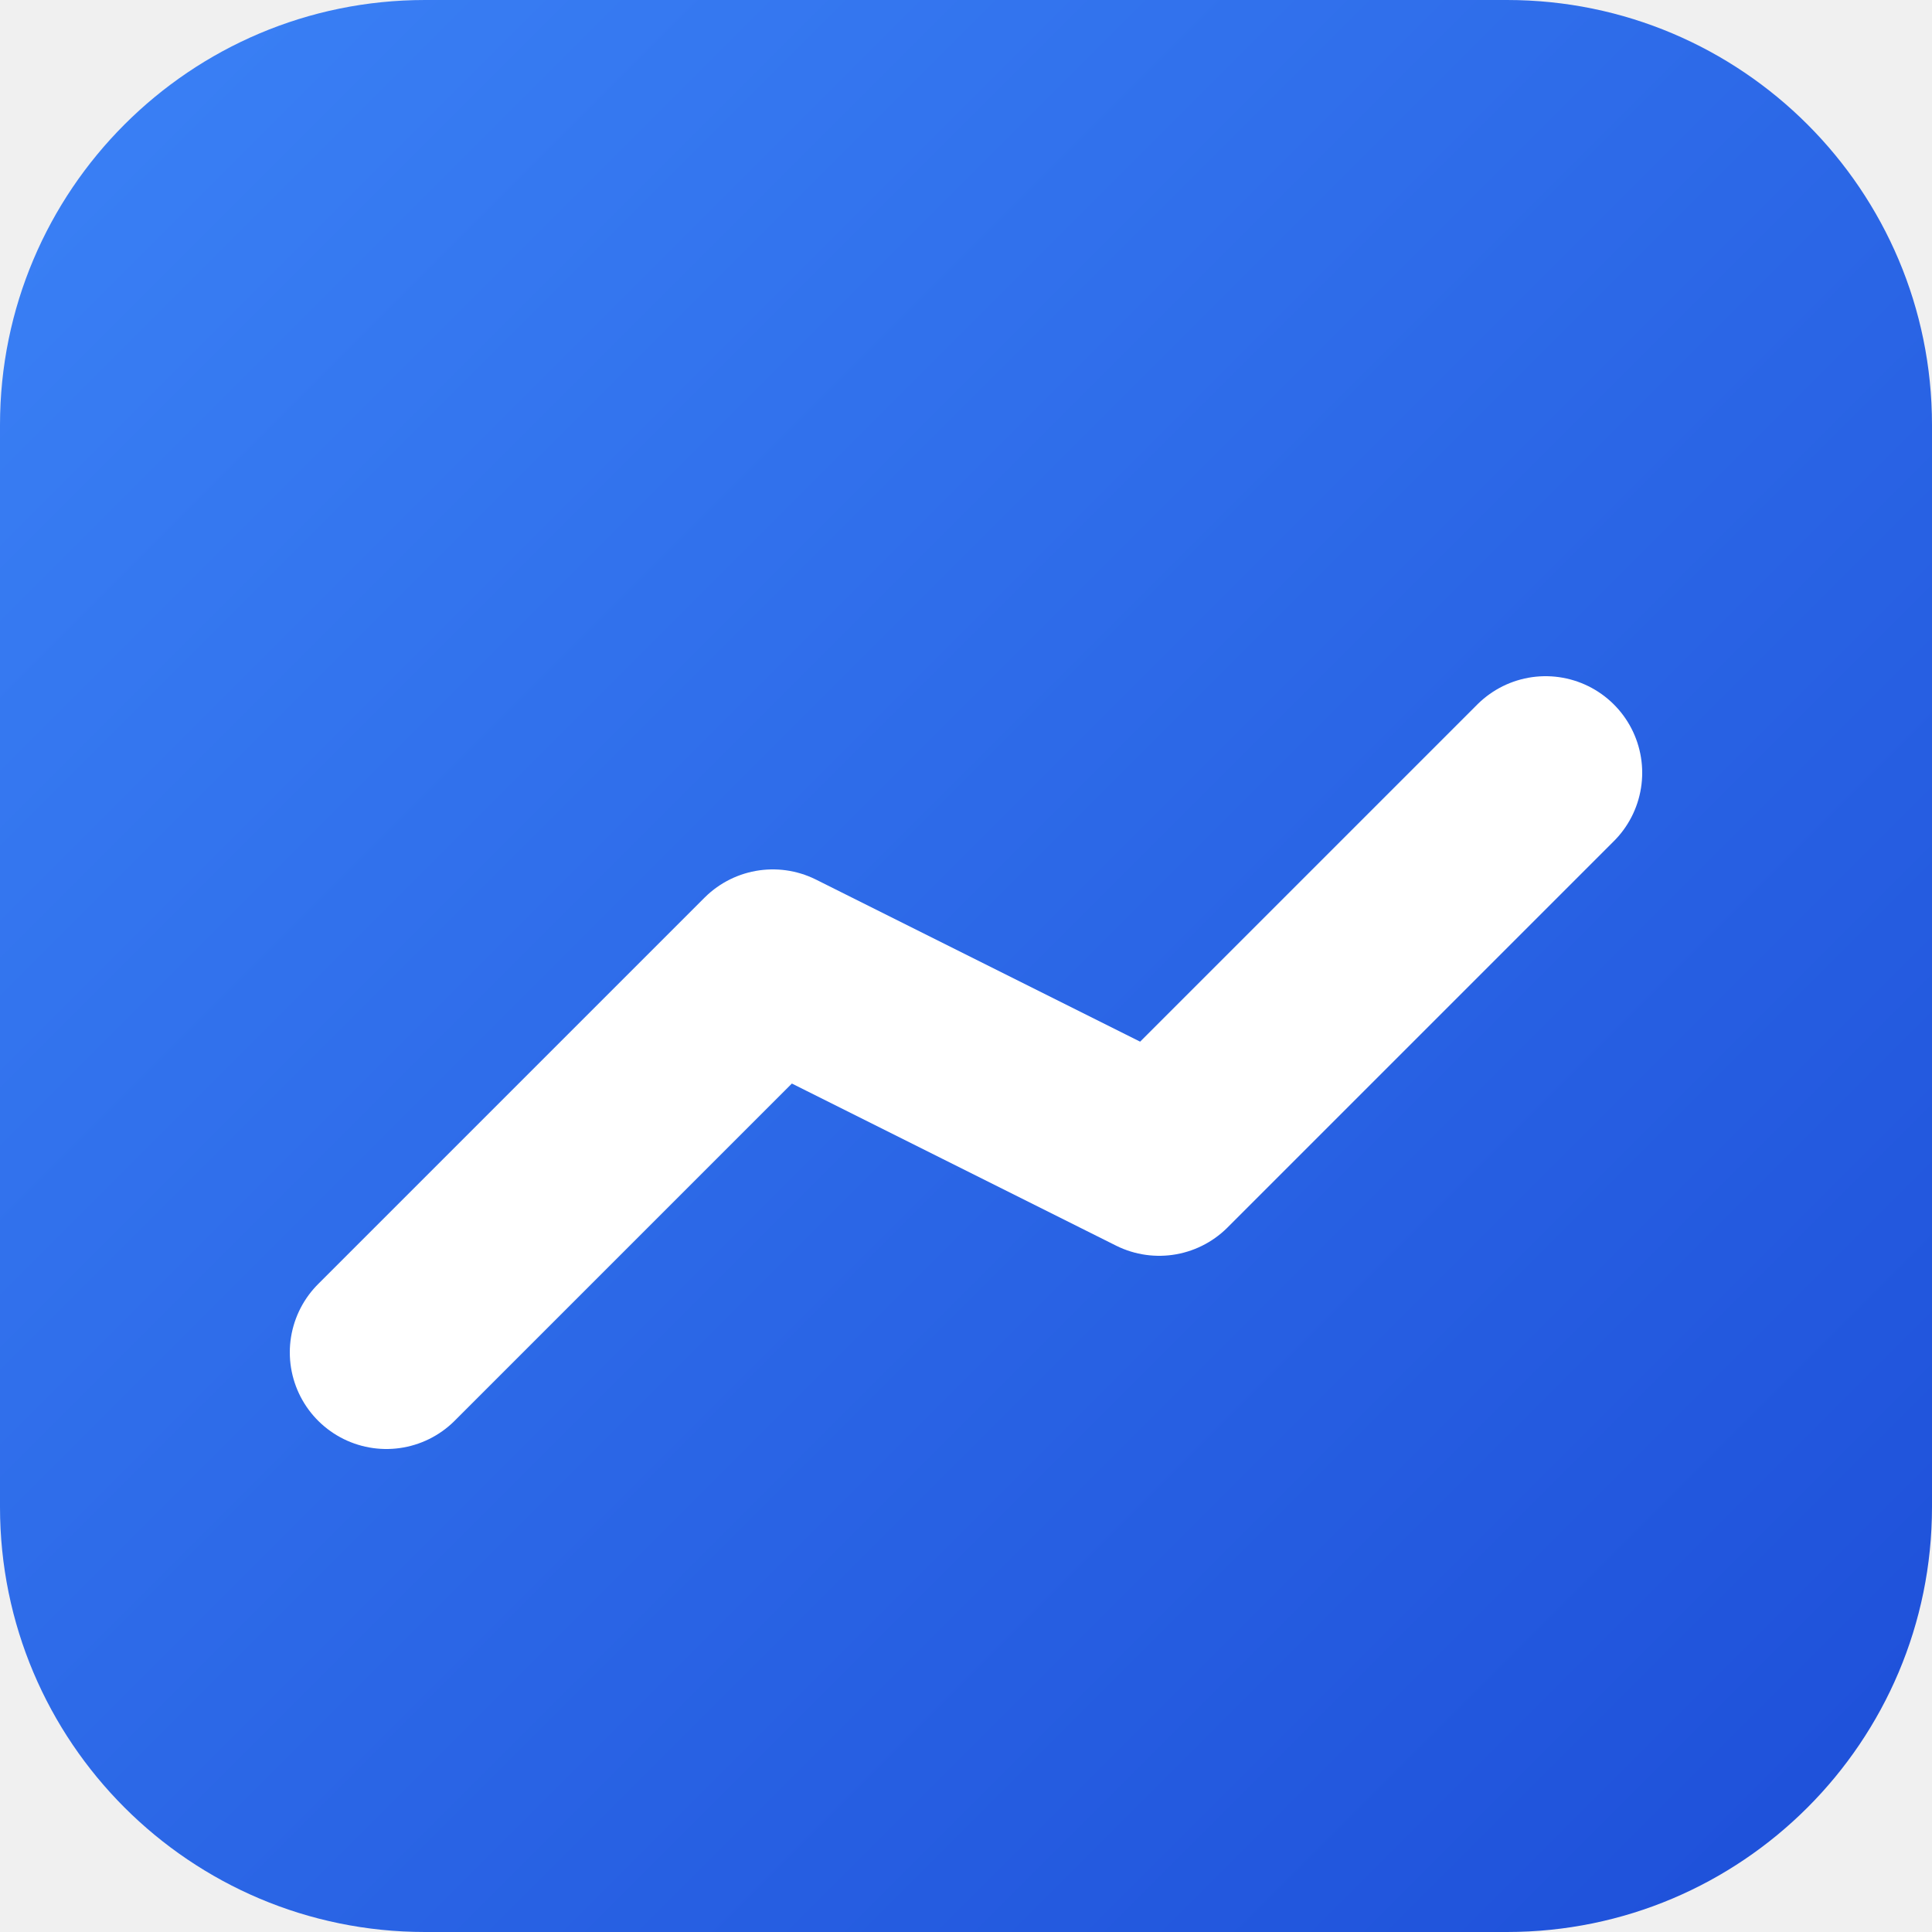
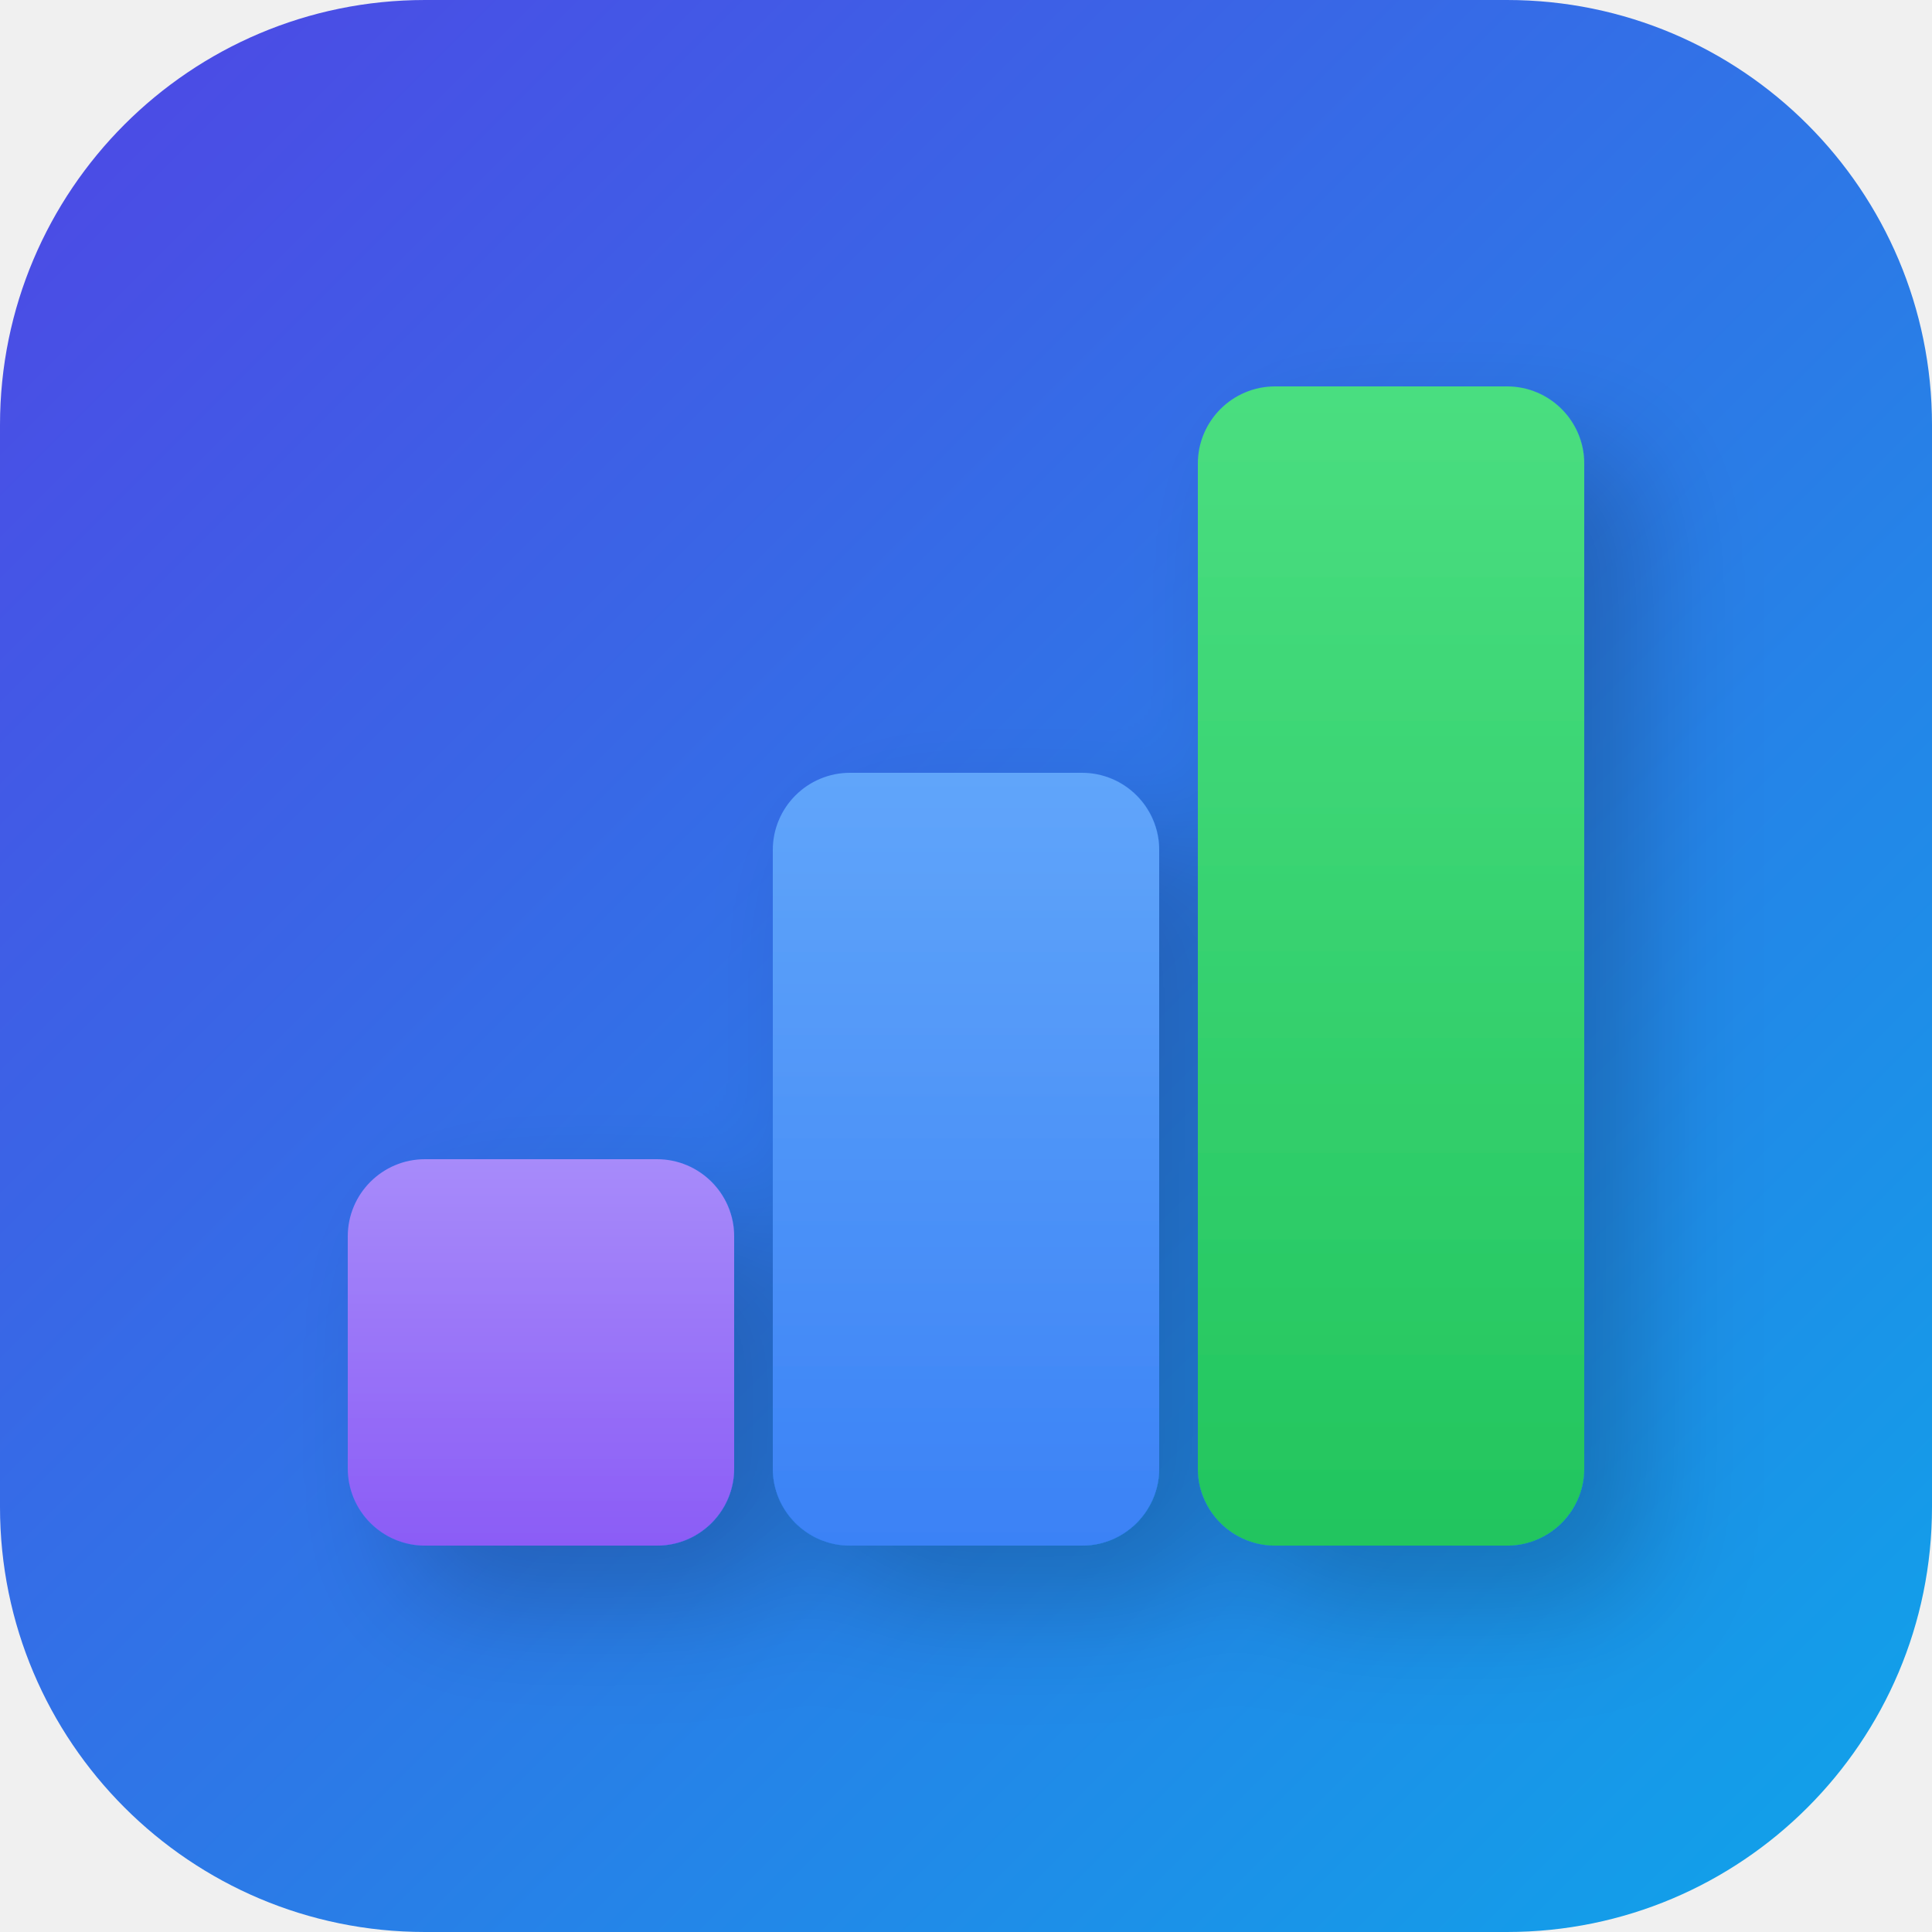
- <svg xmlns="http://www.w3.org/2000/svg" width="512" height="512" viewBox="0 0 100 100">
+ <svg xmlns="http://www.w3.org/2000/svg" width="512" height="512" viewBox="0 0 100 100" font-family="sans-serif">
  <defs>
-     <linearGradient id="bgGradient" x1="0" y1="0" x2="1" y2="1">
-       <stop offset="0%" stop-color="#3b82f6" />
-       <stop offset="100%" stop-color="#1d4ed8" />
+     <linearGradient id="bgGradient" x1="0%" y1="0%" x2="100%" y2="100%">
+       <stop offset="0%" style="stop-color:#4f46e5" />
+       <stop offset="100%" style="stop-color:#0ea5e9" />
    </linearGradient>
+     <linearGradient id="bar1Gradient" x1="0" y1="0" x2="0" y2="1">
+       <stop offset="0%" stop-color="#a78bfa" />
+       <stop offset="100%" stop-color="#8b5cf6" />
+     </linearGradient>
+     <linearGradient id="bar2Gradient" x1="0" y1="0" x2="0" y2="1">
+       <stop offset="0%" stop-color="#60a5fa" />
+       <stop offset="100%" stop-color="#3b82f6" />
+     </linearGradient>
+     <linearGradient id="bar3Gradient" x1="0" y1="0" x2="0" y2="1">
+       <stop offset="0%" stop-color="#4ade80" />
+       <stop offset="100%" stop-color="#22c55e" />
+     </linearGradient>
+     <filter id="shadow" x="-20%" y="-20%" width="140%" height="140%">
+       <feDropShadow dx="3" dy="3" stdDeviation="3" flood-color="#000000" flood-opacity="0.2" />
+     </filter>
  </defs>
-   <rect width="100" height="100" rx="22" ry="22" fill="url(#bgGradient)" />
-   <polyline points="20,70 40,50 60,60 80,40" fill="none" stroke="white" stroke-width="10" stroke-linecap="round" stroke-linejoin="round" />
+   <rect width="100" height="100" rx="22" fill="url(#bgGradient)" />
+   <g transform="translate(18, 15)" filter="url(#shadow)">
+     <rect x="0" y="45" width="20" height="20" rx="4" fill="url(#bar1Gradient)" />
+     <rect x="22" y="25" width="20" height="40" rx="4" fill="url(#bar2Gradient)" />
+     <rect x="44" y="5" width="20" height="60" rx="4" fill="url(#bar3Gradient)" />
+   </g>
</svg>
